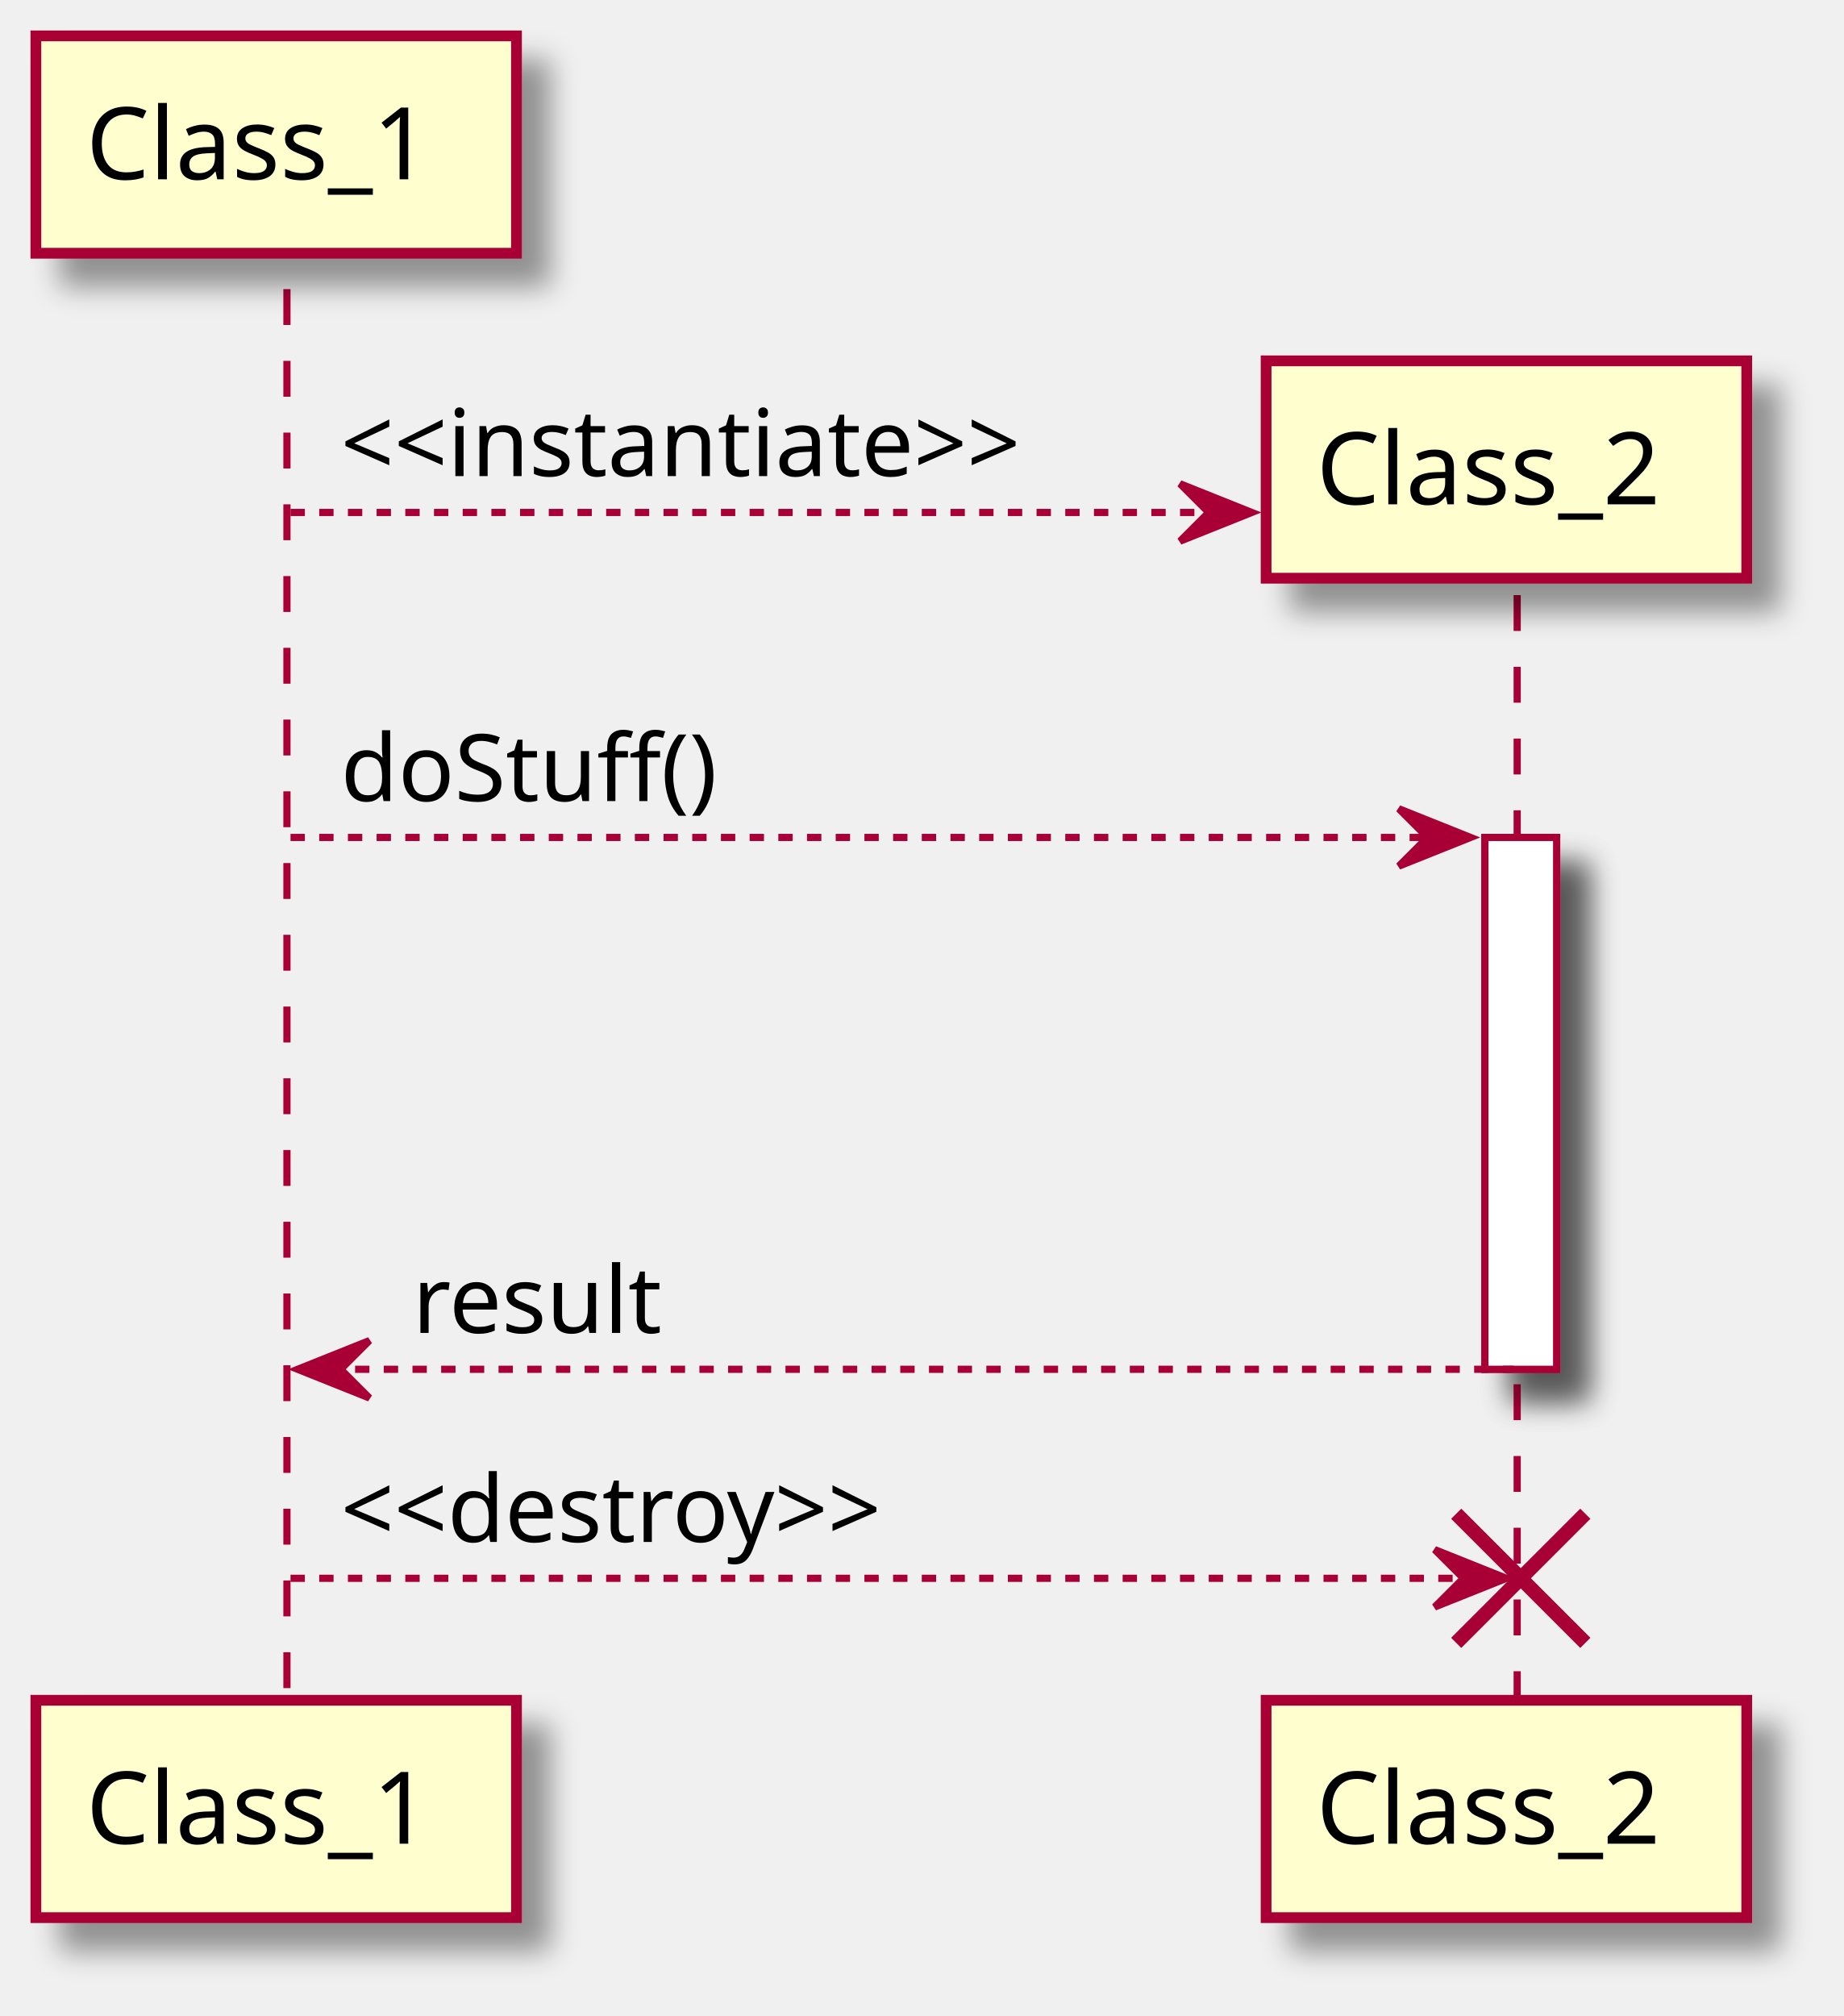
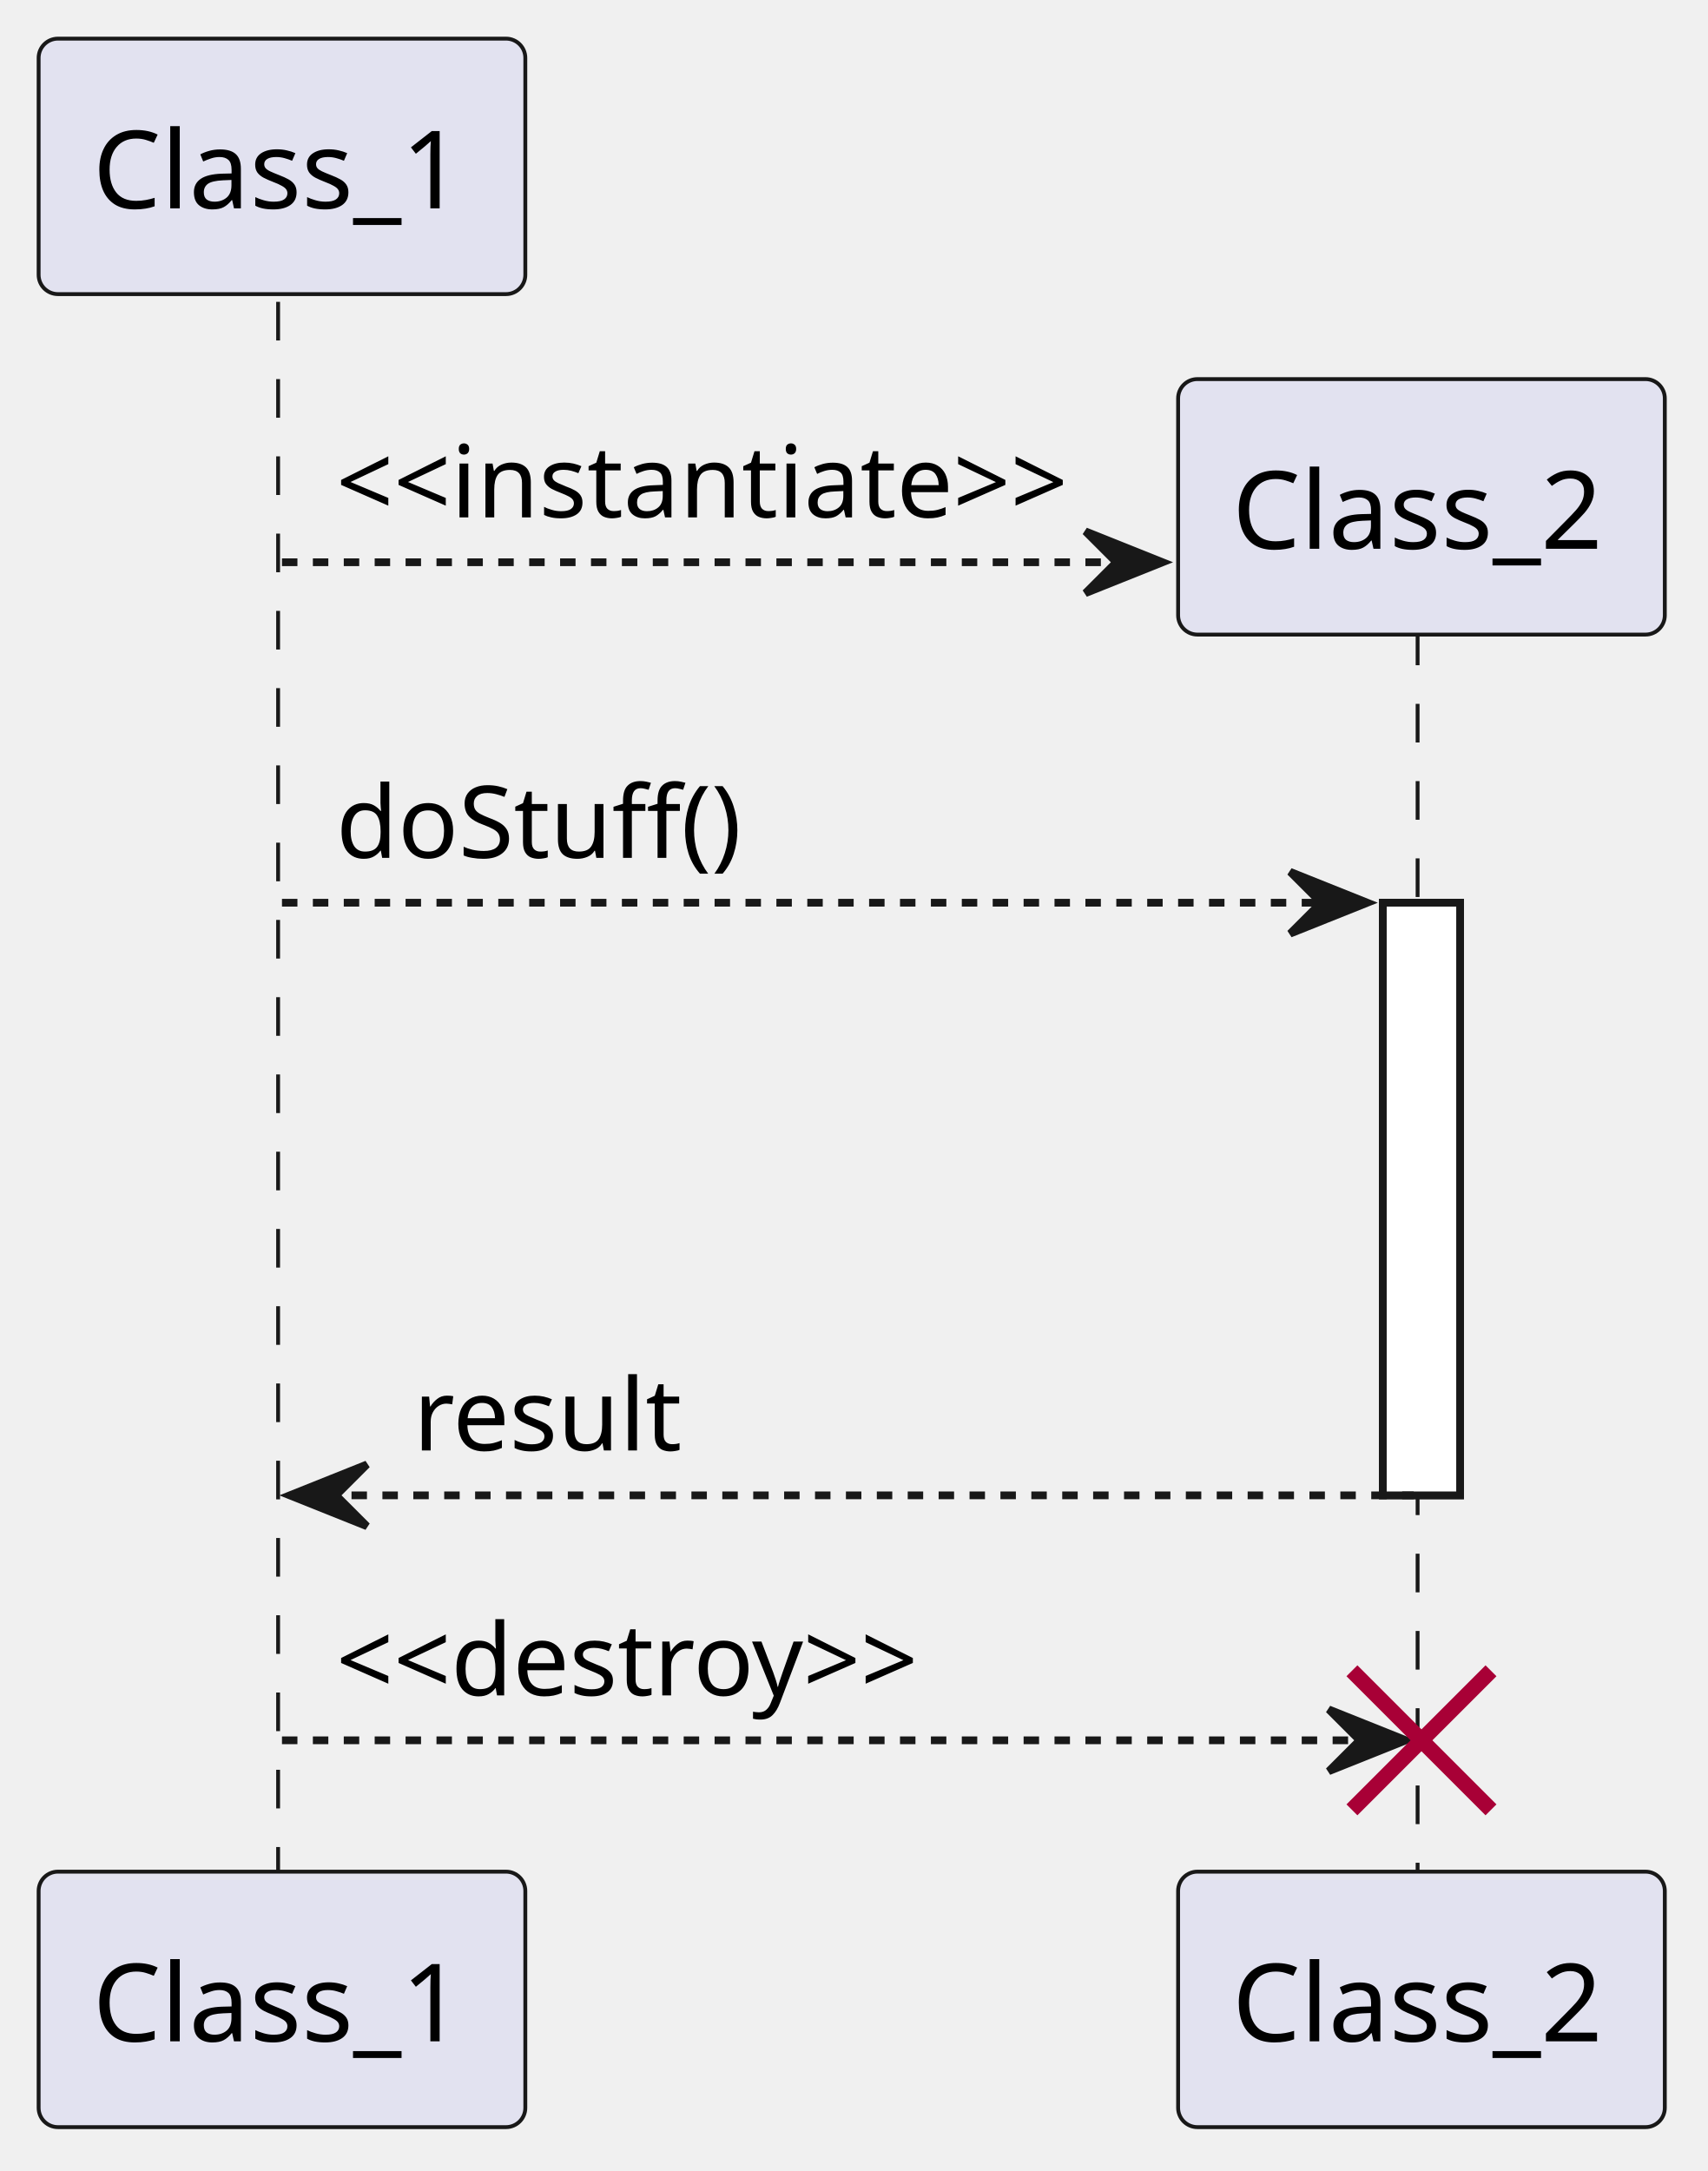
- <svg xmlns="http://www.w3.org/2000/svg" contentScriptType="application/ecmascript" contentStyleType="text/css" height="281px" preserveAspectRatio="none" style="width:257px;height:281px;" version="1.1" viewBox="0 0 257 281" width="257px" zoomAndPan="magnify">
-   <defs>
-     <filter height="300%" id="f18hm92hmct8ny" width="300%" x="-1" y="-1">
-       <feGaussianBlur result="blurOut" stdDeviation="2.0" />
-       <feColorMatrix in="blurOut" result="blurOut2" type="matrix" values="0 0 0 0 0 0 0 0 0 0 0 0 0 0 0 0 0 0 .4 0" />
-       <feOffset dx="4.0" dy="4.0" in="blurOut2" result="blurOut3" />
-       <feBlend in="SourceGraphic" in2="blurOut3" mode="normal" />
-     </filter>
-   </defs>
+ <svg xmlns="http://www.w3.org/2000/svg" contentStyleType="text/css" height="281px" preserveAspectRatio="none" style="width:221px;height:281px;background:#FFFFFF;" version="1.1" viewBox="0 0 221 281" width="221px" zoomAndPan="magnify">
+   <defs />
  <g>
-     <rect fill="#FFFFFF" filter="url(#f18hm92hmct8ny)" height="74.133" style="stroke:#A80036;stroke-width:1.0;" width="10" x="207" y="116.727" />
-     <line style="stroke:#A80036;stroke-width:1.0;stroke-dasharray:5.0,5.0;" x1="40" x2="40" y1="40.297" y2="237.992" />
-     <line style="stroke:#A80036;stroke-width:1.0;stroke-dasharray:5.0,5.0;" x1="211.5" x2="211.5" y1="82.945" y2="237.992" />
-     <rect fill="#FEFECE" filter="url(#f18hm92hmct8ny)" height="30.297" style="stroke:#A80036;stroke-width:1.5;" width="67" x="5" y="5" />
-     <text fill="#000000" font-family="sans-serif" font-size="14" lengthAdjust="spacing" textLength="53" x="12" y="24.995">Class_1</text>
-     <rect fill="#FEFECE" filter="url(#f18hm92hmct8ny)" height="30.297" style="stroke:#A80036;stroke-width:1.5;" width="67" x="5" y="236.992" />
-     <text fill="#000000" font-family="sans-serif" font-size="14" lengthAdjust="spacing" textLength="53" x="12" y="256.987">Class_1</text>
-     <rect fill="#FEFECE" filter="url(#f18hm92hmct8ny)" height="30.297" style="stroke:#A80036;stroke-width:1.5;" width="67" x="176.5" y="236.992" />
-     <text fill="#000000" font-family="sans-serif" font-size="14" lengthAdjust="spacing" textLength="53" x="183.5" y="256.987">Class_2</text>
-     <rect fill="#FFFFFF" filter="url(#f18hm92hmct8ny)" height="74.133" style="stroke:#A80036;stroke-width:1.0;" width="10" x="207" y="116.727" />
-     <polygon fill="#A80036" points="164.5,67.43,174.5,71.43,164.5,75.43,168.5,71.43" style="stroke:#A80036;stroke-width:1.0;" />
-     <line style="stroke:#A80036;stroke-width:1.0;stroke-dasharray:2.0,2.0;" x1="40.5" x2="170.5" y1="71.43" y2="71.43" />
-     <text fill="#000000" font-family="sans-serif" font-size="13" lengthAdjust="spacing" textLength="112" x="47.5" y="66.364">&lt;&lt;instantiate&gt;&gt;</text>
-     <rect fill="#FEFECE" filter="url(#f18hm92hmct8ny)" height="30.297" style="stroke:#A80036;stroke-width:1.5;" width="67" x="176.5" y="50.297" />
-     <text fill="#000000" font-family="sans-serif" font-size="14" lengthAdjust="spacing" textLength="53" x="183.5" y="70.292">Class_2</text>
-     <polygon fill="#A80036" points="195,112.727,205,116.727,195,120.727,199,116.727" style="stroke:#A80036;stroke-width:1.0;" />
-     <line style="stroke:#A80036;stroke-width:1.0;stroke-dasharray:2.0,2.0;" x1="40.5" x2="201" y1="116.727" y2="116.727" />
-     <text fill="#000000" font-family="sans-serif" font-size="13" lengthAdjust="spacing" textLength="56" x="47.5" y="111.661">doStuff()</text>
-     <polygon fill="#A80036" points="51.5,186.859,41.5,190.859,51.5,194.859,47.5,190.859" style="stroke:#A80036;stroke-width:1.0;" />
-     <line style="stroke:#A80036;stroke-width:1.0;stroke-dasharray:2.0,2.0;" x1="45.5" x2="211" y1="190.859" y2="190.859" />
-     <text fill="#000000" font-family="sans-serif" font-size="13" lengthAdjust="spacing" textLength="36" x="57.5" y="185.793">result</text>
-     <polygon fill="#A80036" points="200,215.992,210,219.992,200,223.992,204,219.992" style="stroke:#A80036;stroke-width:1.0;" />
-     <line style="stroke:#A80036;stroke-width:1.0;stroke-dasharray:2.0,2.0;" x1="40.5" x2="206" y1="219.992" y2="219.992" />
-     <text fill="#000000" font-family="sans-serif" font-size="13" lengthAdjust="spacing" textLength="92" x="47.5" y="214.926">&lt;&lt;destroy&gt;&gt;</text>
-     <line style="stroke:#A80036;stroke-width:2.0;" x1="203" x2="221" y1="210.992" y2="228.992" />
-     <line style="stroke:#A80036;stroke-width:2.0;" x1="203" x2="221" y1="228.992" y2="210.992" />
+     <rect fill="#FFFFFF" height="76.706" style="stroke:#181818;stroke-width:1.0;" width="10" x="179" y="116.842" />
+     <line style="stroke:#181818;stroke-width:0.5;stroke-dasharray:5.0,5.0;" x1="36" x2="36" y1="39.068" y2="243.254" />
+     <line style="stroke:#181818;stroke-width:0.5;stroke-dasharray:5.0,5.0;" x1="183.5" x2="183.5" y1="81.102" y2="243.254" />
+     <rect fill="#E2E2F0" height="33.068" rx="2.5" ry="2.5" style="stroke:#181818;stroke-width:0.5;" width="63" x="5" y="5" />
+     <text fill="#000000" font-family="sans-serif" font-size="14" lengthAdjust="spacing" textLength="49" x="12" y="26.966">Class_1</text>
+     <rect fill="#E2E2F0" height="33.068" rx="2.5" ry="2.5" style="stroke:#181818;stroke-width:0.5;" width="63" x="5" y="242.254" />
+     <text fill="#000000" font-family="sans-serif" font-size="14" lengthAdjust="spacing" textLength="49" x="12" y="264.22">Class_1</text>
+     <rect fill="#E2E2F0" height="33.068" rx="2.5" ry="2.5" style="stroke:#181818;stroke-width:0.5;" width="63" x="152.5" y="242.254" />
+     <text fill="#000000" font-family="sans-serif" font-size="14" lengthAdjust="spacing" textLength="49" x="159.5" y="264.22">Class_2</text>
+     <rect fill="#FFFFFF" height="76.706" style="stroke:#181818;stroke-width:1.0;" width="10" x="179" y="116.842" />
+     <polygon fill="#181818" points="140.5,68.774,150.5,72.774,140.5,76.774,144.5,72.774" style="stroke:#181818;stroke-width:1.0;" />
+     <line style="stroke:#181818;stroke-width:1.0;stroke-dasharray:2.0,2.0;" x1="36.5" x2="146.5" y1="72.774" y2="72.774" />
+     <text fill="#000000" font-family="sans-serif" font-size="13" lengthAdjust="spacing" textLength="92" x="43.5" y="66.965">&lt;&lt;instantiate&gt;&gt;</text>
+     <rect fill="#E2E2F0" height="33.068" rx="2.5" ry="2.5" style="stroke:#181818;stroke-width:0.5;" width="63" x="152.5" y="49.068" />
+     <text fill="#000000" font-family="sans-serif" font-size="14" lengthAdjust="spacing" textLength="49" x="159.5" y="71.034">Class_2</text>
+     <polygon fill="#181818" points="167,112.842,177,116.842,167,120.842,171,116.842" style="stroke:#181818;stroke-width:1.0;" />
+     <line style="stroke:#181818;stroke-width:1.0;stroke-dasharray:2.0,2.0;" x1="36.5" x2="173" y1="116.842" y2="116.842" />
+     <text fill="#000000" font-family="sans-serif" font-size="13" lengthAdjust="spacing" textLength="52" x="43.5" y="111.033">doStuff()</text>
+     <polygon fill="#181818" points="47.5,189.548,37.5,193.548,47.5,197.548,43.5,193.548" style="stroke:#181818;stroke-width:1.0;" />
+     <line style="stroke:#181818;stroke-width:1.0;stroke-dasharray:2.0,2.0;" x1="41.5" x2="183" y1="193.548" y2="193.548" />
+     <text fill="#000000" font-family="sans-serif" font-size="13" lengthAdjust="spacing" textLength="34" x="53.5" y="187.739">result</text>
+     <polygon fill="#181818" points="172,221.254,182,225.254,172,229.254,176,225.254" style="stroke:#181818;stroke-width:1.0;" />
+     <line style="stroke:#181818;stroke-width:1.0;stroke-dasharray:2.0,2.0;" x1="36.5" x2="178" y1="225.254" y2="225.254" />
+     <text fill="#000000" font-family="sans-serif" font-size="13" lengthAdjust="spacing" textLength="74" x="43.5" y="219.445">&lt;&lt;destroy&gt;&gt;</text>
+     <line style="stroke:#A80036;stroke-width:2.0;" x1="175" x2="193" y1="216.254" y2="234.254" />
+     <line style="stroke:#A80036;stroke-width:2.0;" x1="175" x2="193" y1="234.254" y2="216.254" />
  </g>
</svg>
